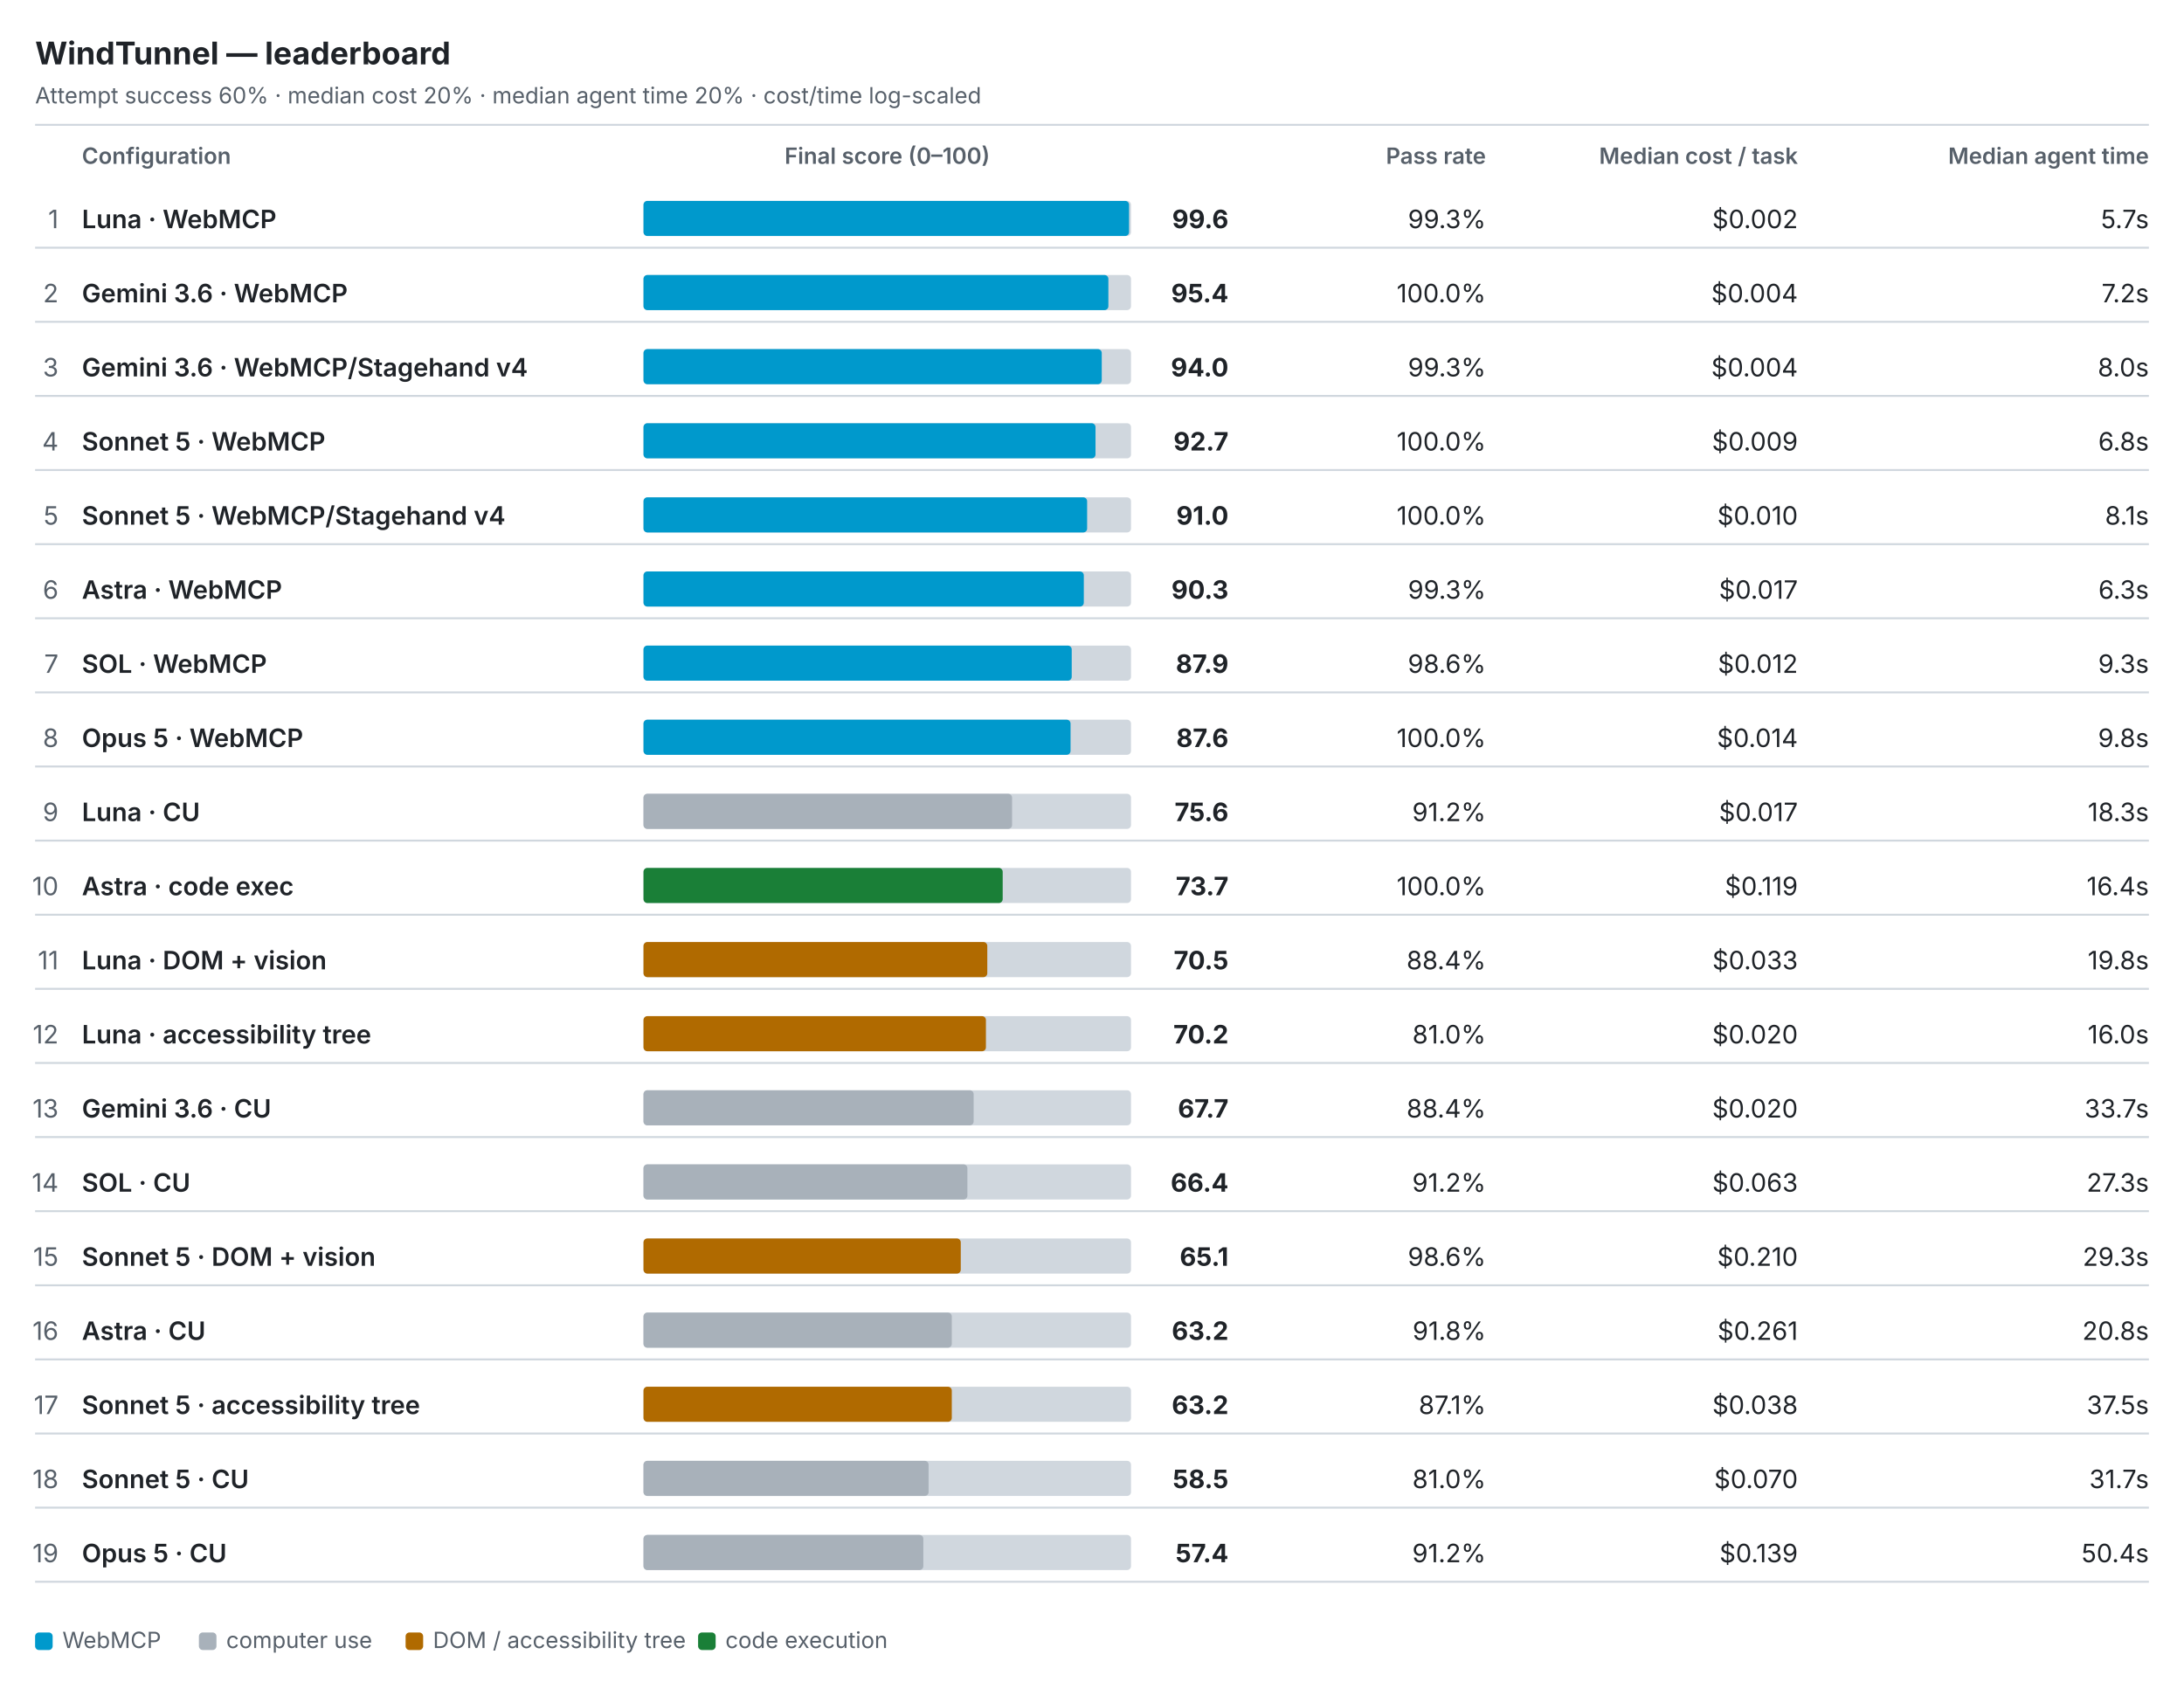
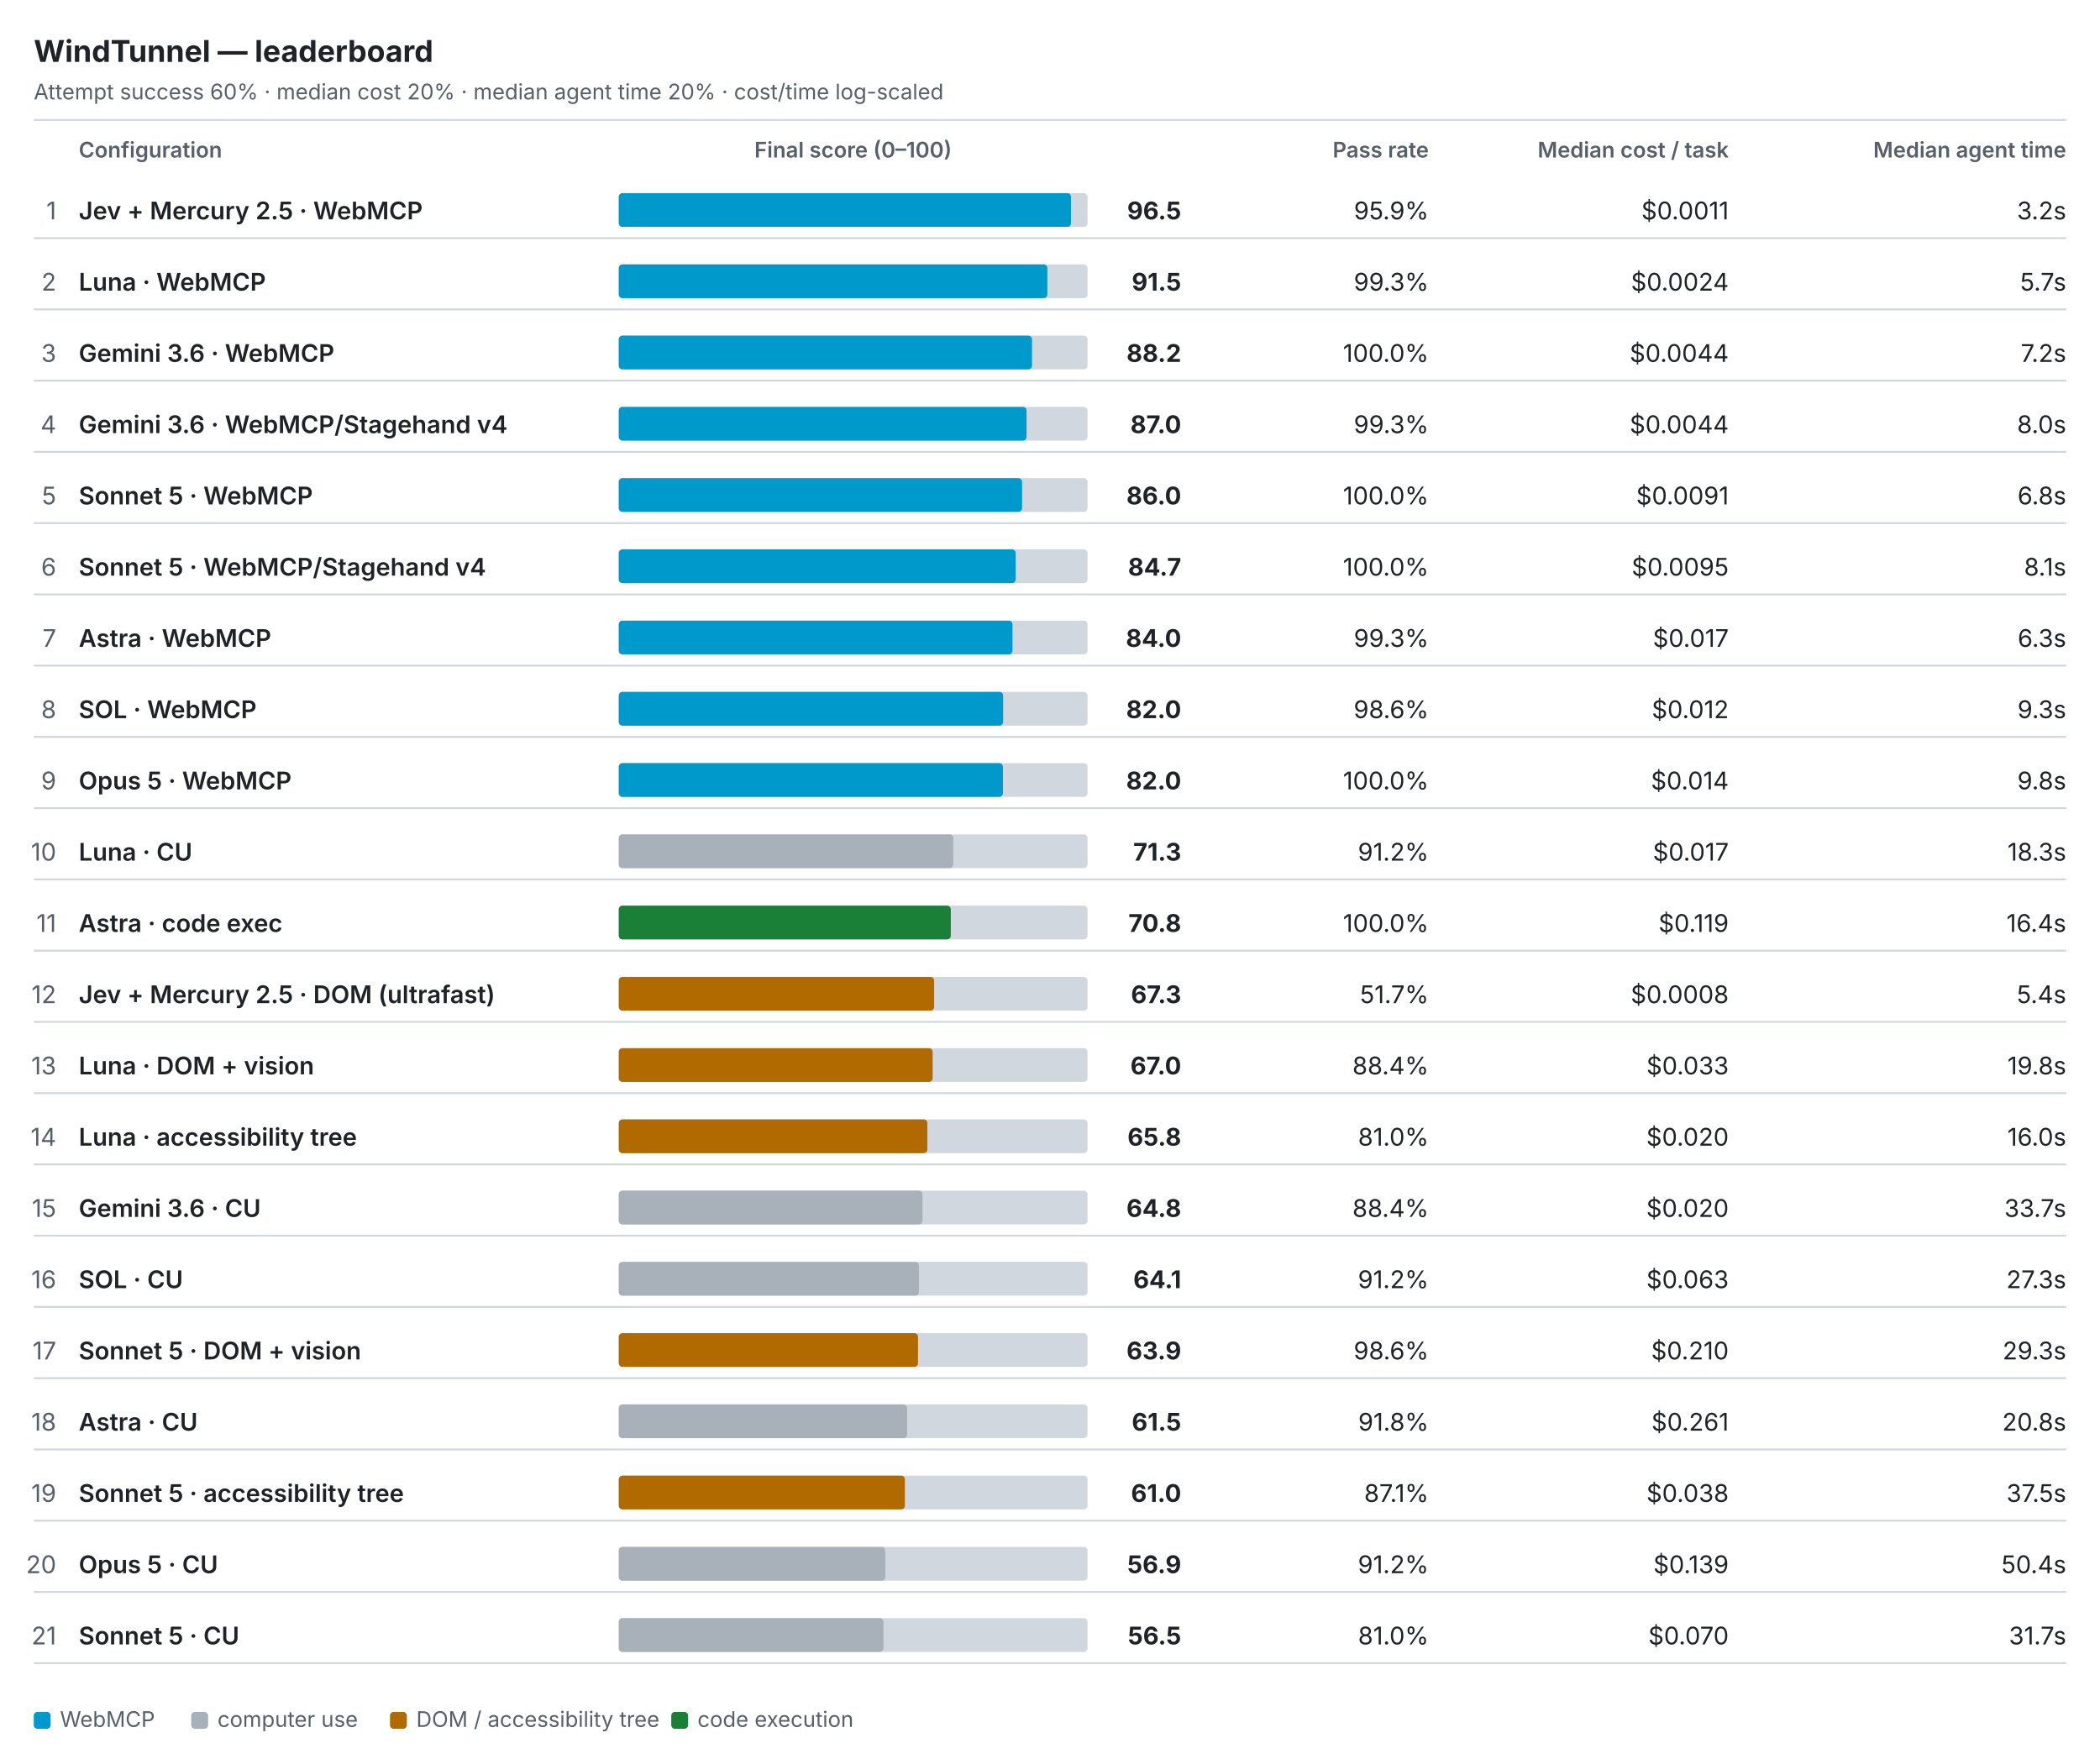
- <svg xmlns="http://www.w3.org/2000/svg" viewBox="0 0 1120 862" width="1120" height="862" font-family="system-ui,-apple-system,sans-serif" font-size="13">
+ <svg xmlns="http://www.w3.org/2000/svg" viewBox="0 0 1120 938" width="1120" height="938" font-family="system-ui,-apple-system,sans-serif" font-size="13">
  <text x="18" y="33" font-size="16" font-weight="650" fill="#1f2328">WindTunnel — leaderboard</text>
  <text x="18" y="53" font-size="11.5" fill="#57606a">Attempt success 60% · median cost 20% · median agent time 20% · cost/time log-scaled</text>
  <line x1="18" y1="64" x2="1102" y2="64" stroke="#d0d7de" stroke-width="1" />
  <text x="42" y="84" font-size="11.5" font-weight="600" fill="#57606a">Configuration</text>
  <text x="455" y="84" text-anchor="middle" font-size="11.5" font-weight="600" fill="#57606a">Final score (0–100)</text>
  <text x="762" y="84" text-anchor="end" font-size="11.5" font-weight="600" fill="#57606a">Pass rate</text>
  <text x="922" y="84" text-anchor="end" font-size="11.5" font-weight="600" fill="#57606a">Median cost / task</text>
  <text x="1102" y="84" text-anchor="end" font-size="11.5" font-weight="600" fill="#57606a">Median agent time</text>
  <line x1="18" y1="127" x2="1102" y2="127" stroke="#d0d7de" stroke-width="1" />
  <text x="30" y="117" text-anchor="end" fill="#57606a">1</text>
-   <text x="42" y="117" font-weight="600" fill="#1f2328">Luna · WebMCP</text>
+   <text x="42" y="117" font-weight="600" fill="#1f2328">Jev + Mercury 2.5 · WebMCP</text>
  <rect x="330" y="103" width="250" height="18" rx="2" fill="#d0d7de" />
-   <rect x="330" y="103" width="249.0" height="18" rx="2" fill="#0099cc" />
-   <text x="630" y="117" text-anchor="end" font-weight="700" fill="#1f2328">99.6</text>
-   <text x="762" y="117" text-anchor="end" fill="#1f2328">99.3%</text>
-   <text x="922" y="117" text-anchor="end" fill="#1f2328">$0.002</text>
-   <text x="1102" y="117" text-anchor="end" fill="#1f2328">5.7s</text>
+   <rect x="330" y="103" width="241.2" height="18" rx="2" fill="#0099cc" />
+   <text x="630" y="117" text-anchor="end" font-weight="700" fill="#1f2328">96.5</text>
+   <text x="762" y="117" text-anchor="end" fill="#1f2328">95.9%</text>
+   <text x="922" y="117" text-anchor="end" fill="#1f2328">$0.0011</text>
+   <text x="1102" y="117" text-anchor="end" fill="#1f2328">3.2s</text>
  <line x1="18" y1="165" x2="1102" y2="165" stroke="#d0d7de" stroke-width="1" />
  <text x="30" y="155" text-anchor="end" fill="#57606a">2</text>
-   <text x="42" y="155" font-weight="600" fill="#1f2328">Gemini 3.6 · WebMCP</text>
+   <text x="42" y="155" font-weight="600" fill="#1f2328">Luna · WebMCP</text>
  <rect x="330" y="141" width="250" height="18" rx="2" fill="#d0d7de" />
-   <rect x="330" y="141" width="238.4" height="18" rx="2" fill="#0099cc" />
-   <text x="630" y="155" text-anchor="end" font-weight="700" fill="#1f2328">95.4</text>
-   <text x="762" y="155" text-anchor="end" fill="#1f2328">100.0%</text>
-   <text x="922" y="155" text-anchor="end" fill="#1f2328">$0.004</text>
-   <text x="1102" y="155" text-anchor="end" fill="#1f2328">7.2s</text>
+   <rect x="330" y="141" width="228.6" height="18" rx="2" fill="#0099cc" />
+   <text x="630" y="155" text-anchor="end" font-weight="700" fill="#1f2328">91.5</text>
+   <text x="762" y="155" text-anchor="end" fill="#1f2328">99.3%</text>
+   <text x="922" y="155" text-anchor="end" fill="#1f2328">$0.0024</text>
+   <text x="1102" y="155" text-anchor="end" fill="#1f2328">5.7s</text>
  <line x1="18" y1="203" x2="1102" y2="203" stroke="#d0d7de" stroke-width="1" />
  <text x="30" y="193" text-anchor="end" fill="#57606a">3</text>
-   <text x="42" y="193" font-weight="600" fill="#1f2328">Gemini 3.6 · WebMCP/Stagehand v4</text>
+   <text x="42" y="193" font-weight="600" fill="#1f2328">Gemini 3.6 · WebMCP</text>
  <rect x="330" y="179" width="250" height="18" rx="2" fill="#d0d7de" />
-   <rect x="330" y="179" width="235.0" height="18" rx="2" fill="#0099cc" />
-   <text x="630" y="193" text-anchor="end" font-weight="700" fill="#1f2328">94.0</text>
-   <text x="762" y="193" text-anchor="end" fill="#1f2328">99.3%</text>
-   <text x="922" y="193" text-anchor="end" fill="#1f2328">$0.004</text>
-   <text x="1102" y="193" text-anchor="end" fill="#1f2328">8.0s</text>
+   <rect x="330" y="179" width="220.4" height="18" rx="2" fill="#0099cc" />
+   <text x="630" y="193" text-anchor="end" font-weight="700" fill="#1f2328">88.2</text>
+   <text x="762" y="193" text-anchor="end" fill="#1f2328">100.0%</text>
+   <text x="922" y="193" text-anchor="end" fill="#1f2328">$0.0044</text>
+   <text x="1102" y="193" text-anchor="end" fill="#1f2328">7.2s</text>
  <line x1="18" y1="241" x2="1102" y2="241" stroke="#d0d7de" stroke-width="1" />
  <text x="30" y="231" text-anchor="end" fill="#57606a">4</text>
-   <text x="42" y="231" font-weight="600" fill="#1f2328">Sonnet 5 · WebMCP</text>
+   <text x="42" y="231" font-weight="600" fill="#1f2328">Gemini 3.6 · WebMCP/Stagehand v4</text>
  <rect x="330" y="217" width="250" height="18" rx="2" fill="#d0d7de" />
-   <rect x="330" y="217" width="231.8" height="18" rx="2" fill="#0099cc" />
-   <text x="630" y="231" text-anchor="end" font-weight="700" fill="#1f2328">92.7</text>
-   <text x="762" y="231" text-anchor="end" fill="#1f2328">100.0%</text>
-   <text x="922" y="231" text-anchor="end" fill="#1f2328">$0.009</text>
-   <text x="1102" y="231" text-anchor="end" fill="#1f2328">6.8s</text>
+   <rect x="330" y="217" width="217.5" height="18" rx="2" fill="#0099cc" />
+   <text x="630" y="231" text-anchor="end" font-weight="700" fill="#1f2328">87.0</text>
+   <text x="762" y="231" text-anchor="end" fill="#1f2328">99.3%</text>
+   <text x="922" y="231" text-anchor="end" fill="#1f2328">$0.0044</text>
+   <text x="1102" y="231" text-anchor="end" fill="#1f2328">8.0s</text>
  <line x1="18" y1="279" x2="1102" y2="279" stroke="#d0d7de" stroke-width="1" />
  <text x="30" y="269" text-anchor="end" fill="#57606a">5</text>
-   <text x="42" y="269" font-weight="600" fill="#1f2328">Sonnet 5 · WebMCP/Stagehand v4</text>
+   <text x="42" y="269" font-weight="600" fill="#1f2328">Sonnet 5 · WebMCP</text>
  <rect x="330" y="255" width="250" height="18" rx="2" fill="#d0d7de" />
-   <rect x="330" y="255" width="227.5" height="18" rx="2" fill="#0099cc" />
-   <text x="630" y="269" text-anchor="end" font-weight="700" fill="#1f2328">91.0</text>
+   <rect x="330" y="255" width="215.1" height="18" rx="2" fill="#0099cc" />
+   <text x="630" y="269" text-anchor="end" font-weight="700" fill="#1f2328">86.0</text>
  <text x="762" y="269" text-anchor="end" fill="#1f2328">100.0%</text>
-   <text x="922" y="269" text-anchor="end" fill="#1f2328">$0.010</text>
-   <text x="1102" y="269" text-anchor="end" fill="#1f2328">8.1s</text>
+   <text x="922" y="269" text-anchor="end" fill="#1f2328">$0.0091</text>
+   <text x="1102" y="269" text-anchor="end" fill="#1f2328">6.8s</text>
  <line x1="18" y1="317" x2="1102" y2="317" stroke="#d0d7de" stroke-width="1" />
  <text x="30" y="307" text-anchor="end" fill="#57606a">6</text>
-   <text x="42" y="307" font-weight="600" fill="#1f2328">Astra · WebMCP</text>
+   <text x="42" y="307" font-weight="600" fill="#1f2328">Sonnet 5 · WebMCP/Stagehand v4</text>
  <rect x="330" y="293" width="250" height="18" rx="2" fill="#d0d7de" />
-   <rect x="330" y="293" width="225.8" height="18" rx="2" fill="#0099cc" />
-   <text x="630" y="307" text-anchor="end" font-weight="700" fill="#1f2328">90.3</text>
-   <text x="762" y="307" text-anchor="end" fill="#1f2328">99.3%</text>
-   <text x="922" y="307" text-anchor="end" fill="#1f2328">$0.017</text>
-   <text x="1102" y="307" text-anchor="end" fill="#1f2328">6.3s</text>
+   <rect x="330" y="293" width="211.7" height="18" rx="2" fill="#0099cc" />
+   <text x="630" y="307" text-anchor="end" font-weight="700" fill="#1f2328">84.7</text>
+   <text x="762" y="307" text-anchor="end" fill="#1f2328">100.0%</text>
+   <text x="922" y="307" text-anchor="end" fill="#1f2328">$0.0095</text>
+   <text x="1102" y="307" text-anchor="end" fill="#1f2328">8.1s</text>
  <line x1="18" y1="355" x2="1102" y2="355" stroke="#d0d7de" stroke-width="1" />
  <text x="30" y="345" text-anchor="end" fill="#57606a">7</text>
-   <text x="42" y="345" font-weight="600" fill="#1f2328">SOL · WebMCP</text>
+   <text x="42" y="345" font-weight="600" fill="#1f2328">Astra · WebMCP</text>
  <rect x="330" y="331" width="250" height="18" rx="2" fill="#d0d7de" />
-   <rect x="330" y="331" width="219.6" height="18" rx="2" fill="#0099cc" />
-   <text x="630" y="345" text-anchor="end" font-weight="700" fill="#1f2328">87.9</text>
-   <text x="762" y="345" text-anchor="end" fill="#1f2328">98.6%</text>
-   <text x="922" y="345" text-anchor="end" fill="#1f2328">$0.012</text>
-   <text x="1102" y="345" text-anchor="end" fill="#1f2328">9.3s</text>
+   <rect x="330" y="331" width="210.0" height="18" rx="2" fill="#0099cc" />
+   <text x="630" y="345" text-anchor="end" font-weight="700" fill="#1f2328">84.0</text>
+   <text x="762" y="345" text-anchor="end" fill="#1f2328">99.3%</text>
+   <text x="922" y="345" text-anchor="end" fill="#1f2328">$0.017</text>
+   <text x="1102" y="345" text-anchor="end" fill="#1f2328">6.3s</text>
  <line x1="18" y1="393" x2="1102" y2="393" stroke="#d0d7de" stroke-width="1" />
  <text x="30" y="383" text-anchor="end" fill="#57606a">8</text>
-   <text x="42" y="383" font-weight="600" fill="#1f2328">Opus 5 · WebMCP</text>
+   <text x="42" y="383" font-weight="600" fill="#1f2328">SOL · WebMCP</text>
  <rect x="330" y="369" width="250" height="18" rx="2" fill="#d0d7de" />
-   <rect x="330" y="369" width="219.0" height="18" rx="2" fill="#0099cc" />
-   <text x="630" y="383" text-anchor="end" font-weight="700" fill="#1f2328">87.6</text>
-   <text x="762" y="383" text-anchor="end" fill="#1f2328">100.0%</text>
-   <text x="922" y="383" text-anchor="end" fill="#1f2328">$0.014</text>
-   <text x="1102" y="383" text-anchor="end" fill="#1f2328">9.8s</text>
+   <rect x="330" y="369" width="205.0" height="18" rx="2" fill="#0099cc" />
+   <text x="630" y="383" text-anchor="end" font-weight="700" fill="#1f2328">82.0</text>
+   <text x="762" y="383" text-anchor="end" fill="#1f2328">98.6%</text>
+   <text x="922" y="383" text-anchor="end" fill="#1f2328">$0.012</text>
+   <text x="1102" y="383" text-anchor="end" fill="#1f2328">9.3s</text>
  <line x1="18" y1="431" x2="1102" y2="431" stroke="#d0d7de" stroke-width="1" />
  <text x="30" y="421" text-anchor="end" fill="#57606a">9</text>
-   <text x="42" y="421" font-weight="600" fill="#1f2328">Luna · CU</text>
+   <text x="42" y="421" font-weight="600" fill="#1f2328">Opus 5 · WebMCP</text>
  <rect x="330" y="407" width="250" height="18" rx="2" fill="#d0d7de" />
-   <rect x="330" y="407" width="189.0" height="18" rx="2" fill="#a8b1ba" />
-   <text x="630" y="421" text-anchor="end" font-weight="700" fill="#1f2328">75.6</text>
-   <text x="762" y="421" text-anchor="end" fill="#1f2328">91.2%</text>
-   <text x="922" y="421" text-anchor="end" fill="#1f2328">$0.017</text>
-   <text x="1102" y="421" text-anchor="end" fill="#1f2328">18.3s</text>
+   <rect x="330" y="407" width="204.9" height="18" rx="2" fill="#0099cc" />
+   <text x="630" y="421" text-anchor="end" font-weight="700" fill="#1f2328">82.0</text>
+   <text x="762" y="421" text-anchor="end" fill="#1f2328">100.0%</text>
+   <text x="922" y="421" text-anchor="end" fill="#1f2328">$0.014</text>
+   <text x="1102" y="421" text-anchor="end" fill="#1f2328">9.8s</text>
  <line x1="18" y1="469" x2="1102" y2="469" stroke="#d0d7de" stroke-width="1" />
  <text x="30" y="459" text-anchor="end" fill="#57606a">10</text>
-   <text x="42" y="459" font-weight="600" fill="#1f2328">Astra · code exec</text>
+   <text x="42" y="459" font-weight="600" fill="#1f2328">Luna · CU</text>
  <rect x="330" y="445" width="250" height="18" rx="2" fill="#d0d7de" />
-   <rect x="330" y="445" width="184.2" height="18" rx="2" fill="#1a7f37" />
-   <text x="630" y="459" text-anchor="end" font-weight="700" fill="#1f2328">73.7</text>
-   <text x="762" y="459" text-anchor="end" fill="#1f2328">100.0%</text>
-   <text x="922" y="459" text-anchor="end" fill="#1f2328">$0.119</text>
-   <text x="1102" y="459" text-anchor="end" fill="#1f2328">16.4s</text>
+   <rect x="330" y="445" width="178.4" height="18" rx="2" fill="#a8b1ba" />
+   <text x="630" y="459" text-anchor="end" font-weight="700" fill="#1f2328">71.3</text>
+   <text x="762" y="459" text-anchor="end" fill="#1f2328">91.2%</text>
+   <text x="922" y="459" text-anchor="end" fill="#1f2328">$0.017</text>
+   <text x="1102" y="459" text-anchor="end" fill="#1f2328">18.3s</text>
  <line x1="18" y1="507" x2="1102" y2="507" stroke="#d0d7de" stroke-width="1" />
  <text x="30" y="497" text-anchor="end" fill="#57606a">11</text>
-   <text x="42" y="497" font-weight="600" fill="#1f2328">Luna · DOM + vision</text>
+   <text x="42" y="497" font-weight="600" fill="#1f2328">Astra · code exec</text>
  <rect x="330" y="483" width="250" height="18" rx="2" fill="#d0d7de" />
-   <rect x="330" y="483" width="176.3" height="18" rx="2" fill="#b06a00" />
-   <text x="630" y="497" text-anchor="end" font-weight="700" fill="#1f2328">70.5</text>
-   <text x="762" y="497" text-anchor="end" fill="#1f2328">88.4%</text>
-   <text x="922" y="497" text-anchor="end" fill="#1f2328">$0.033</text>
-   <text x="1102" y="497" text-anchor="end" fill="#1f2328">19.8s</text>
+   <rect x="330" y="483" width="177.1" height="18" rx="2" fill="#1a7f37" />
+   <text x="630" y="497" text-anchor="end" font-weight="700" fill="#1f2328">70.8</text>
+   <text x="762" y="497" text-anchor="end" fill="#1f2328">100.0%</text>
+   <text x="922" y="497" text-anchor="end" fill="#1f2328">$0.119</text>
+   <text x="1102" y="497" text-anchor="end" fill="#1f2328">16.4s</text>
  <line x1="18" y1="545" x2="1102" y2="545" stroke="#d0d7de" stroke-width="1" />
  <text x="30" y="535" text-anchor="end" fill="#57606a">12</text>
-   <text x="42" y="535" font-weight="600" fill="#1f2328">Luna · accessibility tree</text>
+   <text x="42" y="535" font-weight="600" fill="#1f2328">Jev + Mercury 2.5 · DOM (ultrafast)</text>
  <rect x="330" y="521" width="250" height="18" rx="2" fill="#d0d7de" />
-   <rect x="330" y="521" width="175.6" height="18" rx="2" fill="#b06a00" />
-   <text x="630" y="535" text-anchor="end" font-weight="700" fill="#1f2328">70.2</text>
-   <text x="762" y="535" text-anchor="end" fill="#1f2328">81.0%</text>
-   <text x="922" y="535" text-anchor="end" fill="#1f2328">$0.020</text>
-   <text x="1102" y="535" text-anchor="end" fill="#1f2328">16.0s</text>
+   <rect x="330" y="521" width="168.2" height="18" rx="2" fill="#b06a00" />
+   <text x="630" y="535" text-anchor="end" font-weight="700" fill="#1f2328">67.3</text>
+   <text x="762" y="535" text-anchor="end" fill="#1f2328">51.7%</text>
+   <text x="922" y="535" text-anchor="end" fill="#1f2328">$0.0008</text>
+   <text x="1102" y="535" text-anchor="end" fill="#1f2328">5.4s</text>
  <line x1="18" y1="583" x2="1102" y2="583" stroke="#d0d7de" stroke-width="1" />
  <text x="30" y="573" text-anchor="end" fill="#57606a">13</text>
-   <text x="42" y="573" font-weight="600" fill="#1f2328">Gemini 3.6 · CU</text>
+   <text x="42" y="573" font-weight="600" fill="#1f2328">Luna · DOM + vision</text>
  <rect x="330" y="559" width="250" height="18" rx="2" fill="#d0d7de" />
-   <rect x="330" y="559" width="169.3" height="18" rx="2" fill="#a8b1ba" />
-   <text x="630" y="573" text-anchor="end" font-weight="700" fill="#1f2328">67.7</text>
+   <rect x="330" y="559" width="167.4" height="18" rx="2" fill="#b06a00" />
+   <text x="630" y="573" text-anchor="end" font-weight="700" fill="#1f2328">67.0</text>
  <text x="762" y="573" text-anchor="end" fill="#1f2328">88.4%</text>
-   <text x="922" y="573" text-anchor="end" fill="#1f2328">$0.020</text>
-   <text x="1102" y="573" text-anchor="end" fill="#1f2328">33.7s</text>
+   <text x="922" y="573" text-anchor="end" fill="#1f2328">$0.033</text>
+   <text x="1102" y="573" text-anchor="end" fill="#1f2328">19.8s</text>
  <line x1="18" y1="621" x2="1102" y2="621" stroke="#d0d7de" stroke-width="1" />
  <text x="30" y="611" text-anchor="end" fill="#57606a">14</text>
-   <text x="42" y="611" font-weight="600" fill="#1f2328">SOL · CU</text>
+   <text x="42" y="611" font-weight="600" fill="#1f2328">Luna · accessibility tree</text>
  <rect x="330" y="597" width="250" height="18" rx="2" fill="#d0d7de" />
-   <rect x="330" y="597" width="166.1" height="18" rx="2" fill="#a8b1ba" />
-   <text x="630" y="611" text-anchor="end" font-weight="700" fill="#1f2328">66.4</text>
-   <text x="762" y="611" text-anchor="end" fill="#1f2328">91.2%</text>
-   <text x="922" y="611" text-anchor="end" fill="#1f2328">$0.063</text>
-   <text x="1102" y="611" text-anchor="end" fill="#1f2328">27.3s</text>
+   <rect x="330" y="597" width="164.6" height="18" rx="2" fill="#b06a00" />
+   <text x="630" y="611" text-anchor="end" font-weight="700" fill="#1f2328">65.8</text>
+   <text x="762" y="611" text-anchor="end" fill="#1f2328">81.0%</text>
+   <text x="922" y="611" text-anchor="end" fill="#1f2328">$0.020</text>
+   <text x="1102" y="611" text-anchor="end" fill="#1f2328">16.0s</text>
  <line x1="18" y1="659" x2="1102" y2="659" stroke="#d0d7de" stroke-width="1" />
  <text x="30" y="649" text-anchor="end" fill="#57606a">15</text>
-   <text x="42" y="649" font-weight="600" fill="#1f2328">Sonnet 5 · DOM + vision</text>
+   <text x="42" y="649" font-weight="600" fill="#1f2328">Gemini 3.6 · CU</text>
  <rect x="330" y="635" width="250" height="18" rx="2" fill="#d0d7de" />
-   <rect x="330" y="635" width="162.7" height="18" rx="2" fill="#b06a00" />
-   <text x="630" y="649" text-anchor="end" font-weight="700" fill="#1f2328">65.1</text>
-   <text x="762" y="649" text-anchor="end" fill="#1f2328">98.6%</text>
-   <text x="922" y="649" text-anchor="end" fill="#1f2328">$0.210</text>
-   <text x="1102" y="649" text-anchor="end" fill="#1f2328">29.3s</text>
+   <rect x="330" y="635" width="162.0" height="18" rx="2" fill="#a8b1ba" />
+   <text x="630" y="649" text-anchor="end" font-weight="700" fill="#1f2328">64.8</text>
+   <text x="762" y="649" text-anchor="end" fill="#1f2328">88.4%</text>
+   <text x="922" y="649" text-anchor="end" fill="#1f2328">$0.020</text>
+   <text x="1102" y="649" text-anchor="end" fill="#1f2328">33.7s</text>
  <line x1="18" y1="697" x2="1102" y2="697" stroke="#d0d7de" stroke-width="1" />
  <text x="30" y="687" text-anchor="end" fill="#57606a">16</text>
-   <text x="42" y="687" font-weight="600" fill="#1f2328">Astra · CU</text>
+   <text x="42" y="687" font-weight="600" fill="#1f2328">SOL · CU</text>
  <rect x="330" y="673" width="250" height="18" rx="2" fill="#d0d7de" />
-   <rect x="330" y="673" width="158.1" height="18" rx="2" fill="#a8b1ba" />
-   <text x="630" y="687" text-anchor="end" font-weight="700" fill="#1f2328">63.2</text>
-   <text x="762" y="687" text-anchor="end" fill="#1f2328">91.8%</text>
-   <text x="922" y="687" text-anchor="end" fill="#1f2328">$0.261</text>
-   <text x="1102" y="687" text-anchor="end" fill="#1f2328">20.8s</text>
+   <rect x="330" y="673" width="160.1" height="18" rx="2" fill="#a8b1ba" />
+   <text x="630" y="687" text-anchor="end" font-weight="700" fill="#1f2328">64.1</text>
+   <text x="762" y="687" text-anchor="end" fill="#1f2328">91.2%</text>
+   <text x="922" y="687" text-anchor="end" fill="#1f2328">$0.063</text>
+   <text x="1102" y="687" text-anchor="end" fill="#1f2328">27.3s</text>
  <line x1="18" y1="735" x2="1102" y2="735" stroke="#d0d7de" stroke-width="1" />
  <text x="30" y="725" text-anchor="end" fill="#57606a">17</text>
-   <text x="42" y="725" font-weight="600" fill="#1f2328">Sonnet 5 · accessibility tree</text>
+   <text x="42" y="725" font-weight="600" fill="#1f2328">Sonnet 5 · DOM + vision</text>
  <rect x="330" y="711" width="250" height="18" rx="2" fill="#d0d7de" />
-   <rect x="330" y="711" width="158.1" height="18" rx="2" fill="#b06a00" />
-   <text x="630" y="725" text-anchor="end" font-weight="700" fill="#1f2328">63.2</text>
-   <text x="762" y="725" text-anchor="end" fill="#1f2328">87.1%</text>
-   <text x="922" y="725" text-anchor="end" fill="#1f2328">$0.038</text>
-   <text x="1102" y="725" text-anchor="end" fill="#1f2328">37.5s</text>
+   <rect x="330" y="711" width="159.6" height="18" rx="2" fill="#b06a00" />
+   <text x="630" y="725" text-anchor="end" font-weight="700" fill="#1f2328">63.9</text>
+   <text x="762" y="725" text-anchor="end" fill="#1f2328">98.6%</text>
+   <text x="922" y="725" text-anchor="end" fill="#1f2328">$0.210</text>
+   <text x="1102" y="725" text-anchor="end" fill="#1f2328">29.3s</text>
  <line x1="18" y1="773" x2="1102" y2="773" stroke="#d0d7de" stroke-width="1" />
  <text x="30" y="763" text-anchor="end" fill="#57606a">18</text>
-   <text x="42" y="763" font-weight="600" fill="#1f2328">Sonnet 5 · CU</text>
+   <text x="42" y="763" font-weight="600" fill="#1f2328">Astra · CU</text>
  <rect x="330" y="749" width="250" height="18" rx="2" fill="#d0d7de" />
-   <rect x="330" y="749" width="146.2" height="18" rx="2" fill="#a8b1ba" />
-   <text x="630" y="763" text-anchor="end" font-weight="700" fill="#1f2328">58.5</text>
-   <text x="762" y="763" text-anchor="end" fill="#1f2328">81.0%</text>
-   <text x="922" y="763" text-anchor="end" fill="#1f2328">$0.070</text>
-   <text x="1102" y="763" text-anchor="end" fill="#1f2328">31.7s</text>
+   <rect x="330" y="749" width="153.8" height="18" rx="2" fill="#a8b1ba" />
+   <text x="630" y="763" text-anchor="end" font-weight="700" fill="#1f2328">61.5</text>
+   <text x="762" y="763" text-anchor="end" fill="#1f2328">91.8%</text>
+   <text x="922" y="763" text-anchor="end" fill="#1f2328">$0.261</text>
+   <text x="1102" y="763" text-anchor="end" fill="#1f2328">20.8s</text>
  <line x1="18" y1="811" x2="1102" y2="811" stroke="#d0d7de" stroke-width="1" />
  <text x="30" y="801" text-anchor="end" fill="#57606a">19</text>
-   <text x="42" y="801" font-weight="600" fill="#1f2328">Opus 5 · CU</text>
+   <text x="42" y="801" font-weight="600" fill="#1f2328">Sonnet 5 · accessibility tree</text>
  <rect x="330" y="787" width="250" height="18" rx="2" fill="#d0d7de" />
-   <rect x="330" y="787" width="143.5" height="18" rx="2" fill="#a8b1ba" />
-   <text x="630" y="801" text-anchor="end" font-weight="700" fill="#1f2328">57.4</text>
-   <text x="762" y="801" text-anchor="end" fill="#1f2328">91.2%</text>
-   <text x="922" y="801" text-anchor="end" fill="#1f2328">$0.139</text>
-   <text x="1102" y="801" text-anchor="end" fill="#1f2328">50.4s</text>
-   <rect x="18" y="837" width="9" height="9" rx="2" fill="#0099cc" />
-   <text x="32" y="845" font-size="11.5" fill="#57606a">WebMCP</text>
-   <rect x="102" y="837" width="9" height="9" rx="2" fill="#a8b1ba" />
-   <text x="116" y="845" font-size="11.5" fill="#57606a">computer use</text>
-   <rect x="208" y="837" width="9" height="9" rx="2" fill="#b06a00" />
-   <text x="222" y="845" font-size="11.5" fill="#57606a">DOM / accessibility tree</text>
-   <rect x="358" y="837" width="9" height="9" rx="2" fill="#1a7f37" />
-   <text x="372" y="845" font-size="11.5" fill="#57606a">code execution</text>
+   <rect x="330" y="787" width="152.6" height="18" rx="2" fill="#b06a00" />
+   <text x="630" y="801" text-anchor="end" font-weight="700" fill="#1f2328">61.0</text>
+   <text x="762" y="801" text-anchor="end" fill="#1f2328">87.1%</text>
+   <text x="922" y="801" text-anchor="end" fill="#1f2328">$0.038</text>
+   <text x="1102" y="801" text-anchor="end" fill="#1f2328">37.5s</text>
+   <line x1="18" y1="849" x2="1102" y2="849" stroke="#d0d7de" stroke-width="1" />
+   <text x="30" y="839" text-anchor="end" fill="#57606a">20</text>
+   <text x="42" y="839" font-weight="600" fill="#1f2328">Opus 5 · CU</text>
+   <rect x="330" y="825" width="250" height="18" rx="2" fill="#d0d7de" />
+   <rect x="330" y="825" width="142.2" height="18" rx="2" fill="#a8b1ba" />
+   <text x="630" y="839" text-anchor="end" font-weight="700" fill="#1f2328">56.9</text>
+   <text x="762" y="839" text-anchor="end" fill="#1f2328">91.2%</text>
+   <text x="922" y="839" text-anchor="end" fill="#1f2328">$0.139</text>
+   <text x="1102" y="839" text-anchor="end" fill="#1f2328">50.4s</text>
+   <line x1="18" y1="887" x2="1102" y2="887" stroke="#d0d7de" stroke-width="1" />
+   <text x="30" y="877" text-anchor="end" fill="#57606a">21</text>
+   <text x="42" y="877" font-weight="600" fill="#1f2328">Sonnet 5 · CU</text>
+   <rect x="330" y="863" width="250" height="18" rx="2" fill="#d0d7de" />
+   <rect x="330" y="863" width="141.2" height="18" rx="2" fill="#a8b1ba" />
+   <text x="630" y="877" text-anchor="end" font-weight="700" fill="#1f2328">56.5</text>
+   <text x="762" y="877" text-anchor="end" fill="#1f2328">81.0%</text>
+   <text x="922" y="877" text-anchor="end" fill="#1f2328">$0.070</text>
+   <text x="1102" y="877" text-anchor="end" fill="#1f2328">31.7s</text>
+   <rect x="18" y="913" width="9" height="9" rx="2" fill="#0099cc" />
+   <text x="32" y="921" font-size="11.5" fill="#57606a">WebMCP</text>
+   <rect x="102" y="913" width="9" height="9" rx="2" fill="#a8b1ba" />
+   <text x="116" y="921" font-size="11.5" fill="#57606a">computer use</text>
+   <rect x="208" y="913" width="9" height="9" rx="2" fill="#b06a00" />
+   <text x="222" y="921" font-size="11.5" fill="#57606a">DOM / accessibility tree</text>
+   <rect x="358" y="913" width="9" height="9" rx="2" fill="#1a7f37" />
+   <text x="372" y="921" font-size="11.5" fill="#57606a">code execution</text>
</svg>
